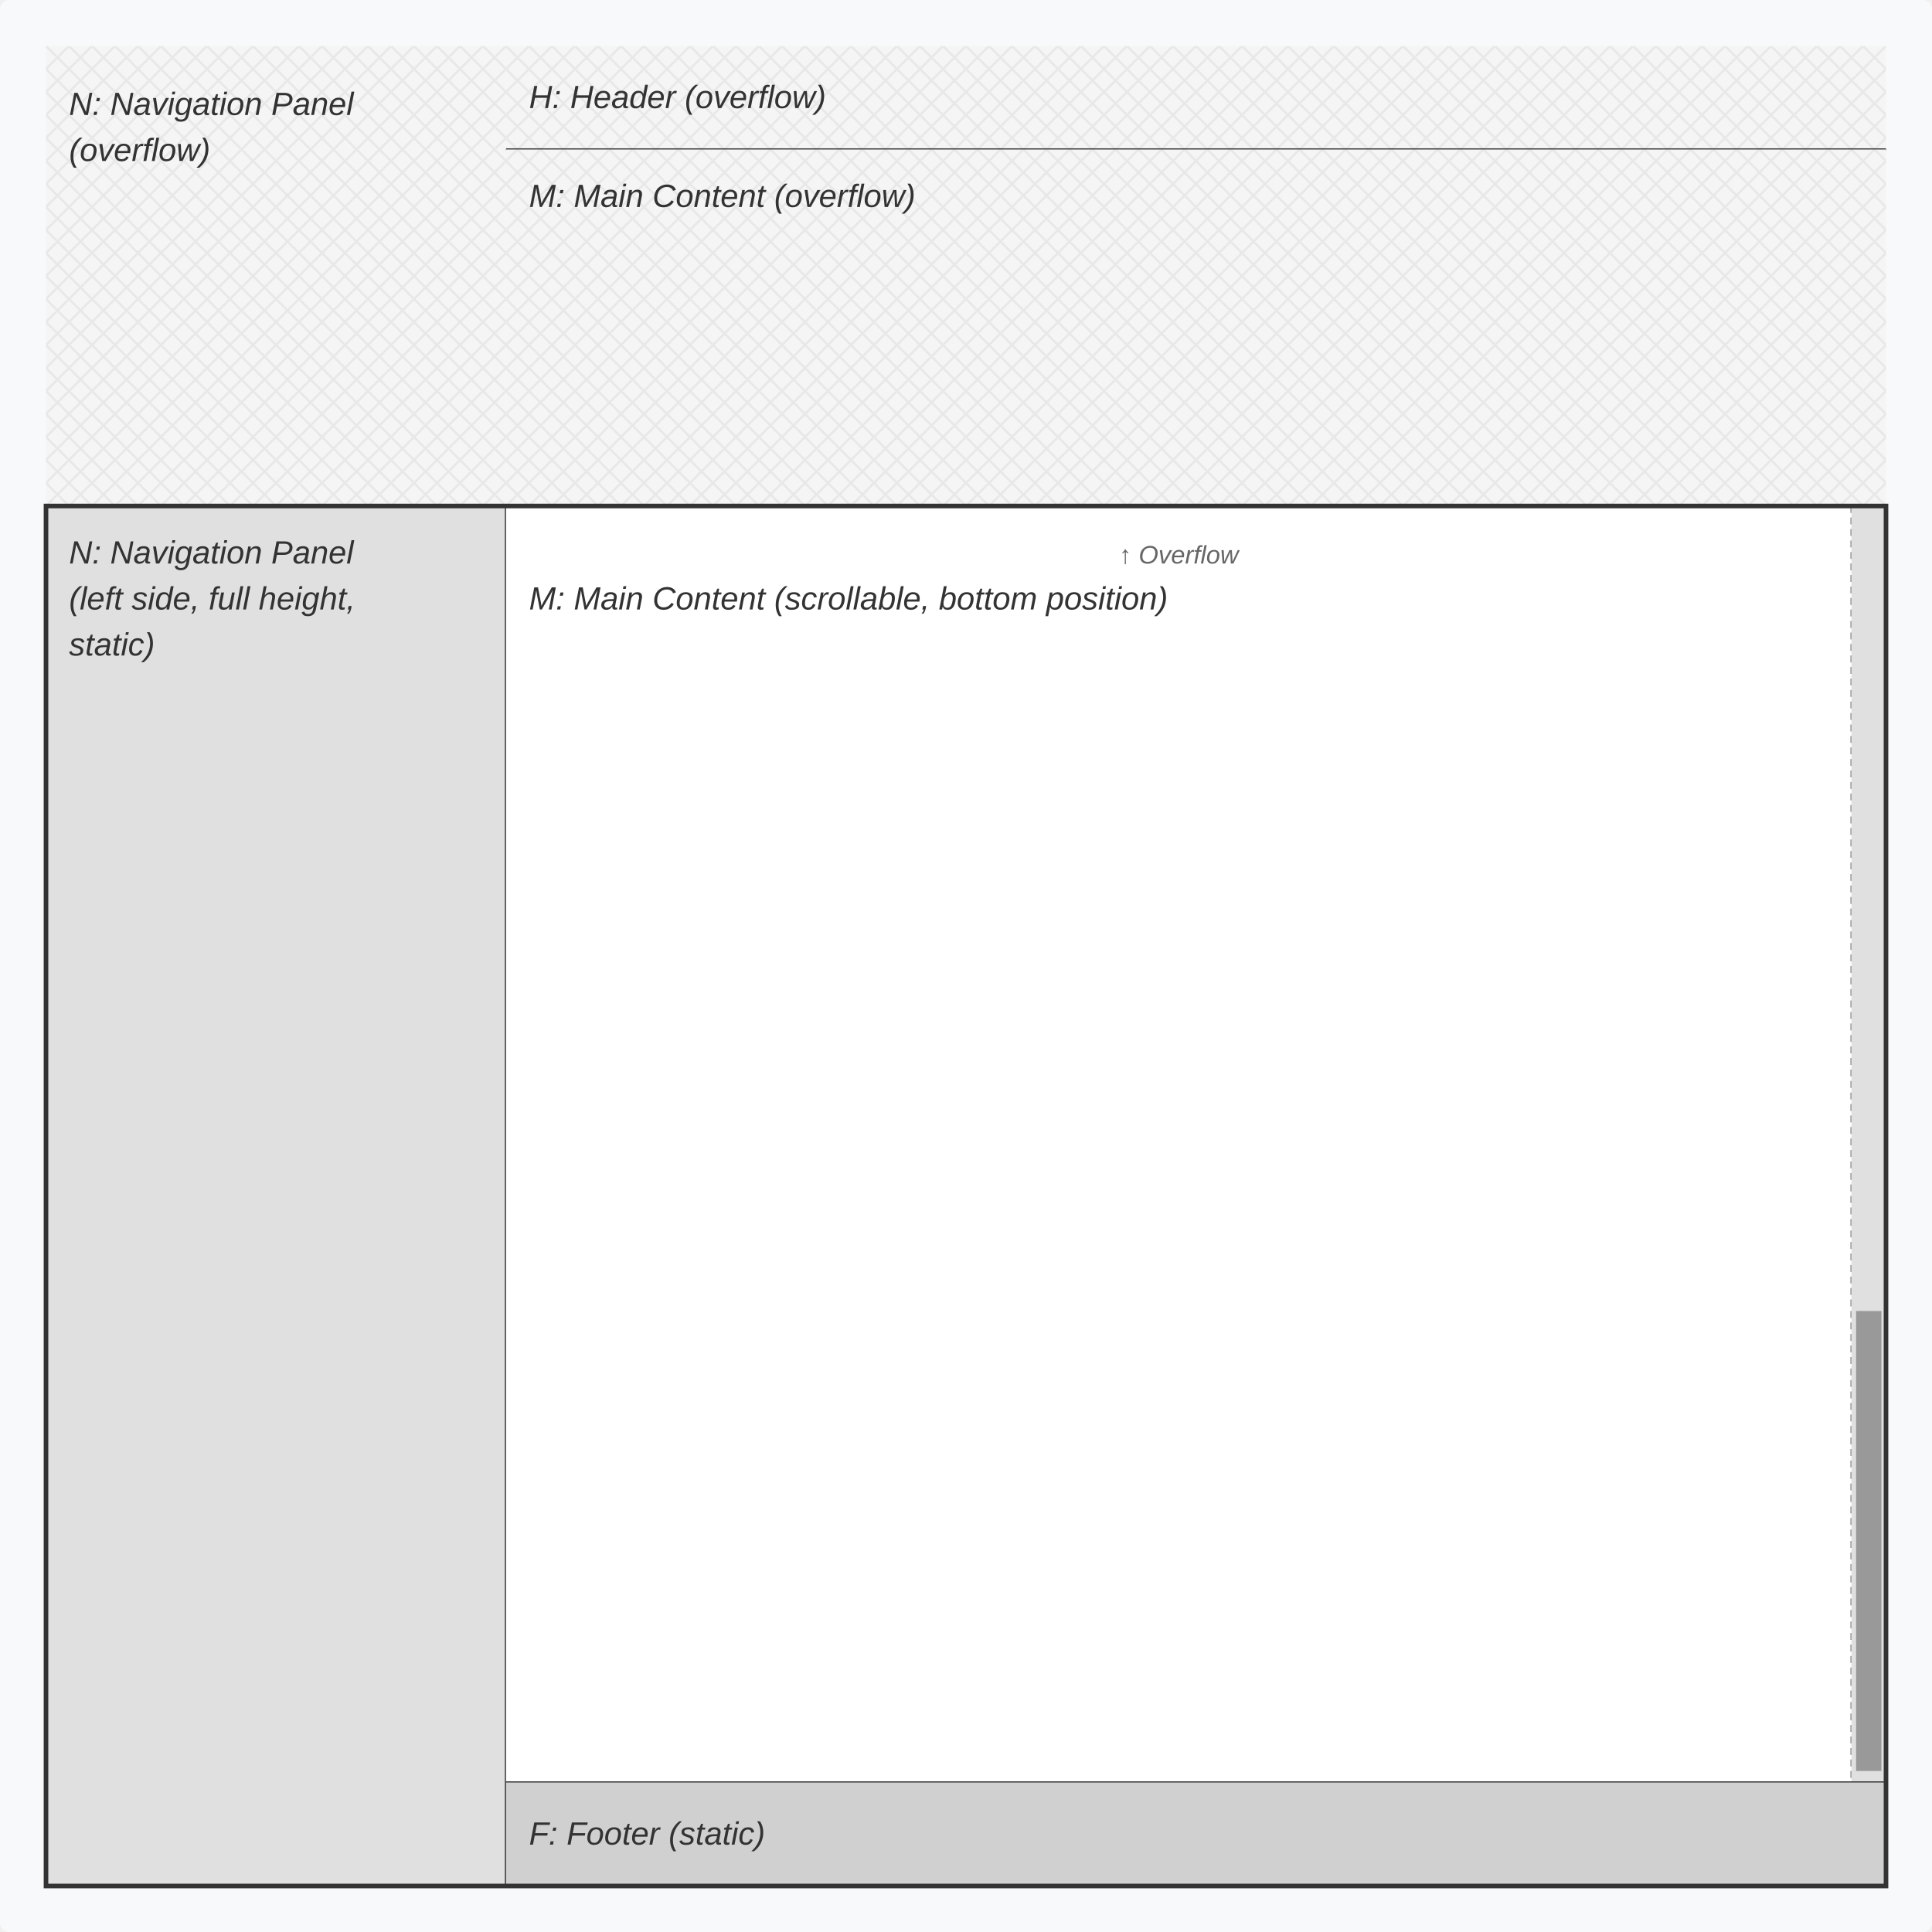
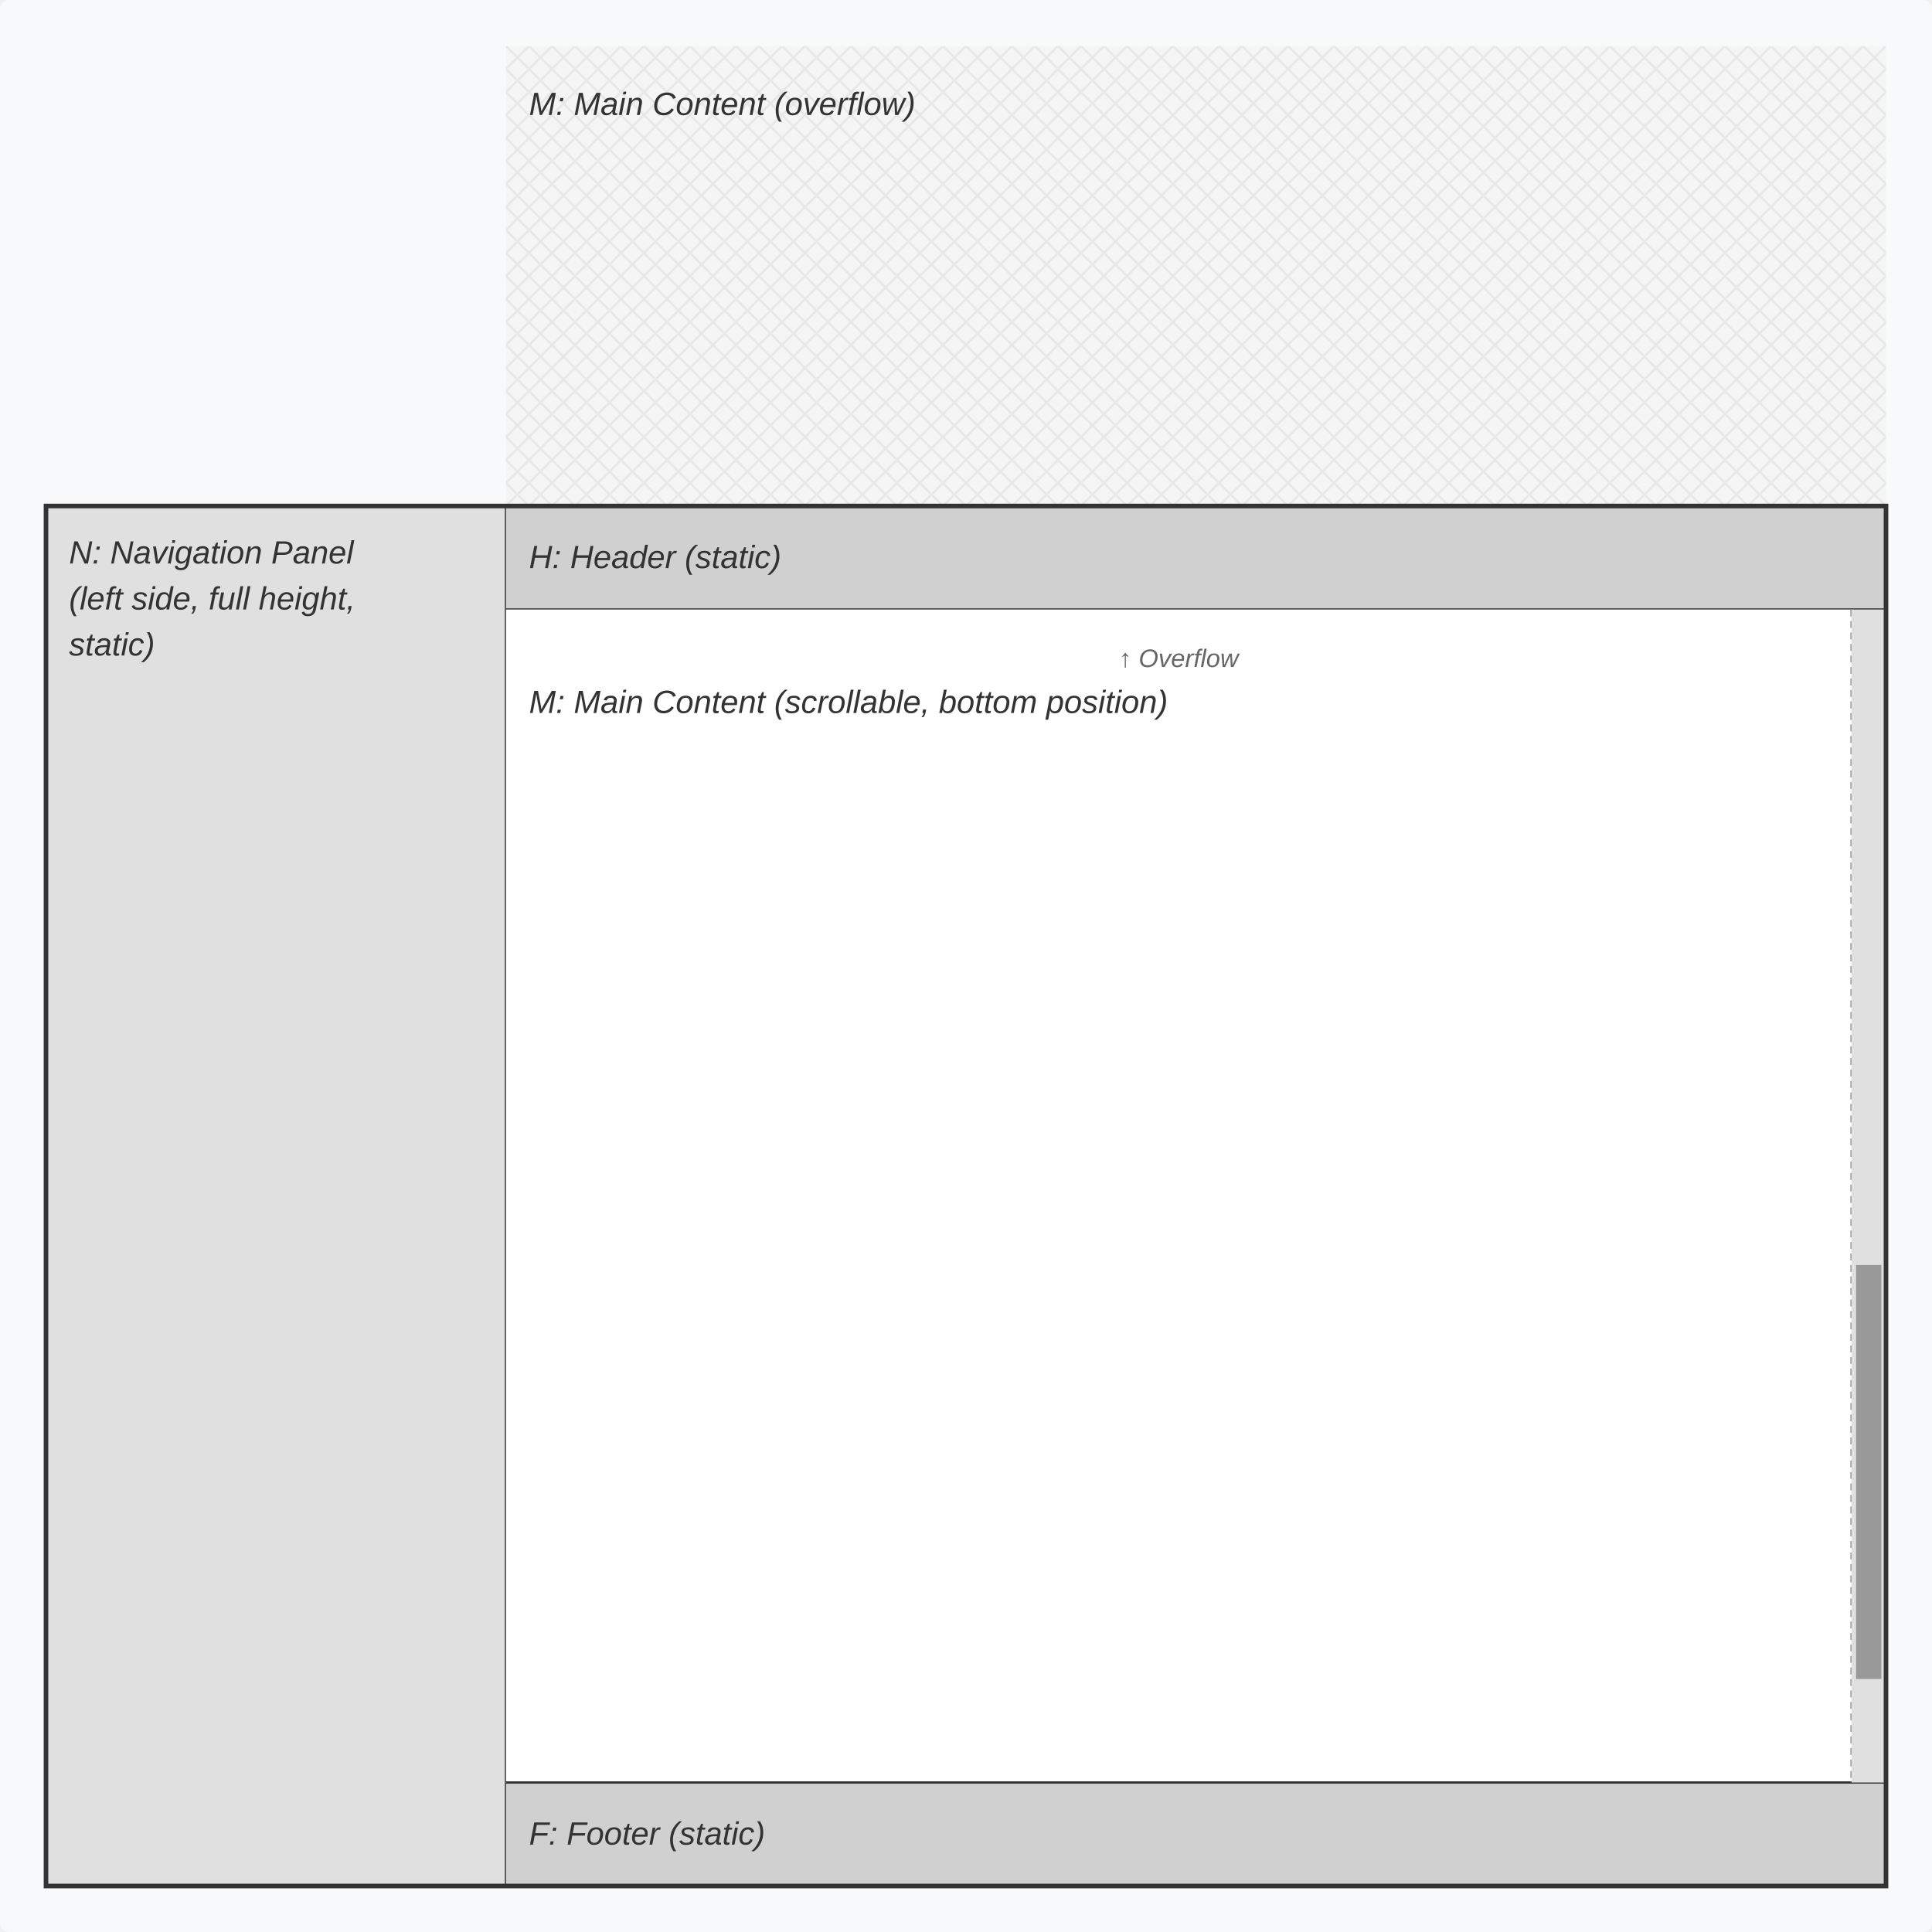
<svg xmlns="http://www.w3.org/2000/svg" viewBox="0 0 840 840" width="840" height="840">
  <defs>
    <style>
      .container-bg { fill: #f8f9fa; }
      .header { fill: #d0d0d0; }
      .nav { fill: #e0e0e0; }
      .content { fill: #ffffff; }
      .footer { fill: #d0d0d0; }
      .overflow-bg { fill: url(#overflowPattern); }
      .main-screen-border { stroke: #333; stroke-width: 2; fill: none; }
      .block-border { stroke: #333; stroke-width: 1; fill: none; }
      .scrollbar { fill: #999; }
      .scrollbar-border { stroke: #999; stroke-width: 1; stroke-dasharray: 3,2; fill: none; }
      .text { font-family: Arial, sans-serif; font-size: 14px; fill: #333; text-anchor: start; font-style: italic; }
      .text-overflow { font-family: Arial, sans-serif; font-size: 11px; fill: #666; text-anchor: middle; font-style: italic; }
    </style>
    <pattern id="overflowPattern" patternUnits="userSpaceOnUse" width="10" height="10">
      <rect width="10" height="10" fill="#f5f5f5" />
      <path d="M 0,0 L 10,10 M 10,0 L 0,10" stroke="#e8e8e8" stroke-width="1" fill="none" />
    </pattern>
  </defs>
  <rect class="container-bg" x="0" y="0" width="840" height="840" rx="4" />
-   <rect class="nav overflow-bg" x="20" y="20" width="200" height="200" />
-   <text class="text" x="30" y="50">N: Navigation Panel</text>
-   <text class="text" x="30" y="70">(overflow)</text>
-   <rect class="header overflow-bg" x="220" y="20" width="600" height="45" />
-   <line class="block-border" x1="220" y1="65" x2="820" y2="65" />
-   <text class="text" x="230" y="47">H: Header (overflow)</text>
-   <rect class="content overflow-bg" x="220" y="65" width="585" height="155" />
-   <text class="text" x="230" y="90">M: Main Content (overflow)</text>
-   <rect fill="#e0e0e0" class="overflow-bg" x="805" y="65" width="15" height="155" />
+   <rect class="content overflow-bg" x="220" y="20" width="600" height="200" />
+   <text class="text" x="230" y="50">M: Main Content (overflow)</text>
  <rect class="nav" x="20" y="220" width="200" height="600" />
  <line class="block-border" x1="220" y1="220" x2="220" y2="820" />
  <text class="text" x="30" y="245">N: Navigation Panel</text>
  <text class="text" x="30" y="265">(left side, full height,</text>
  <text class="text" x="30" y="285">static)</text>
-   <rect class="content" x="220" y="220" width="585" height="555" />
-   <text class="text-overflow" x="512.5" y="245">↑ Overflow</text>
-   <text class="text" x="230" y="265">M: Main Content (scrollable, bottom position)</text>
-   <line class="scrollbar-border" x1="805" y1="220" x2="805" y2="775" />
-   <rect fill="#e0e0e0" x="805" y="220" width="15" height="555" />
-   <rect class="scrollbar" x="807" y="570" width="11" height="200" />
+   <rect class="header" x="220" y="220" width="600" height="45" />
+   <line class="block-border" x1="220" y1="265" x2="820" y2="265" />
+   <text class="text" x="230" y="247">H: Header (static)</text>
+   <rect class="content" x="220" y="265" width="585" height="510" />
+   <text class="text-overflow" x="512.5" y="290">↑ Overflow</text>
+   <text class="text" x="230" y="310">M: Main Content (scrollable, bottom position)</text>
+   <rect class="footer" x="220" y="775" width="600" height="45" />
  <line class="block-border" x1="220" y1="775" x2="820" y2="775" />
-   <rect class="footer" x="220" y="775" width="600" height="45" />
  <text class="text" x="230" y="802">F: Footer (static)</text>
+   <line class="scrollbar-border" x1="805" y1="265" x2="805" y2="775" />
+   <rect fill="#e0e0e0" x="805" y="265" width="15" height="510" />
+   <rect class="scrollbar" x="807" y="550" width="11" height="180" />
  <rect class="main-screen-border" x="20" y="220" width="800" height="600" />
</svg>
